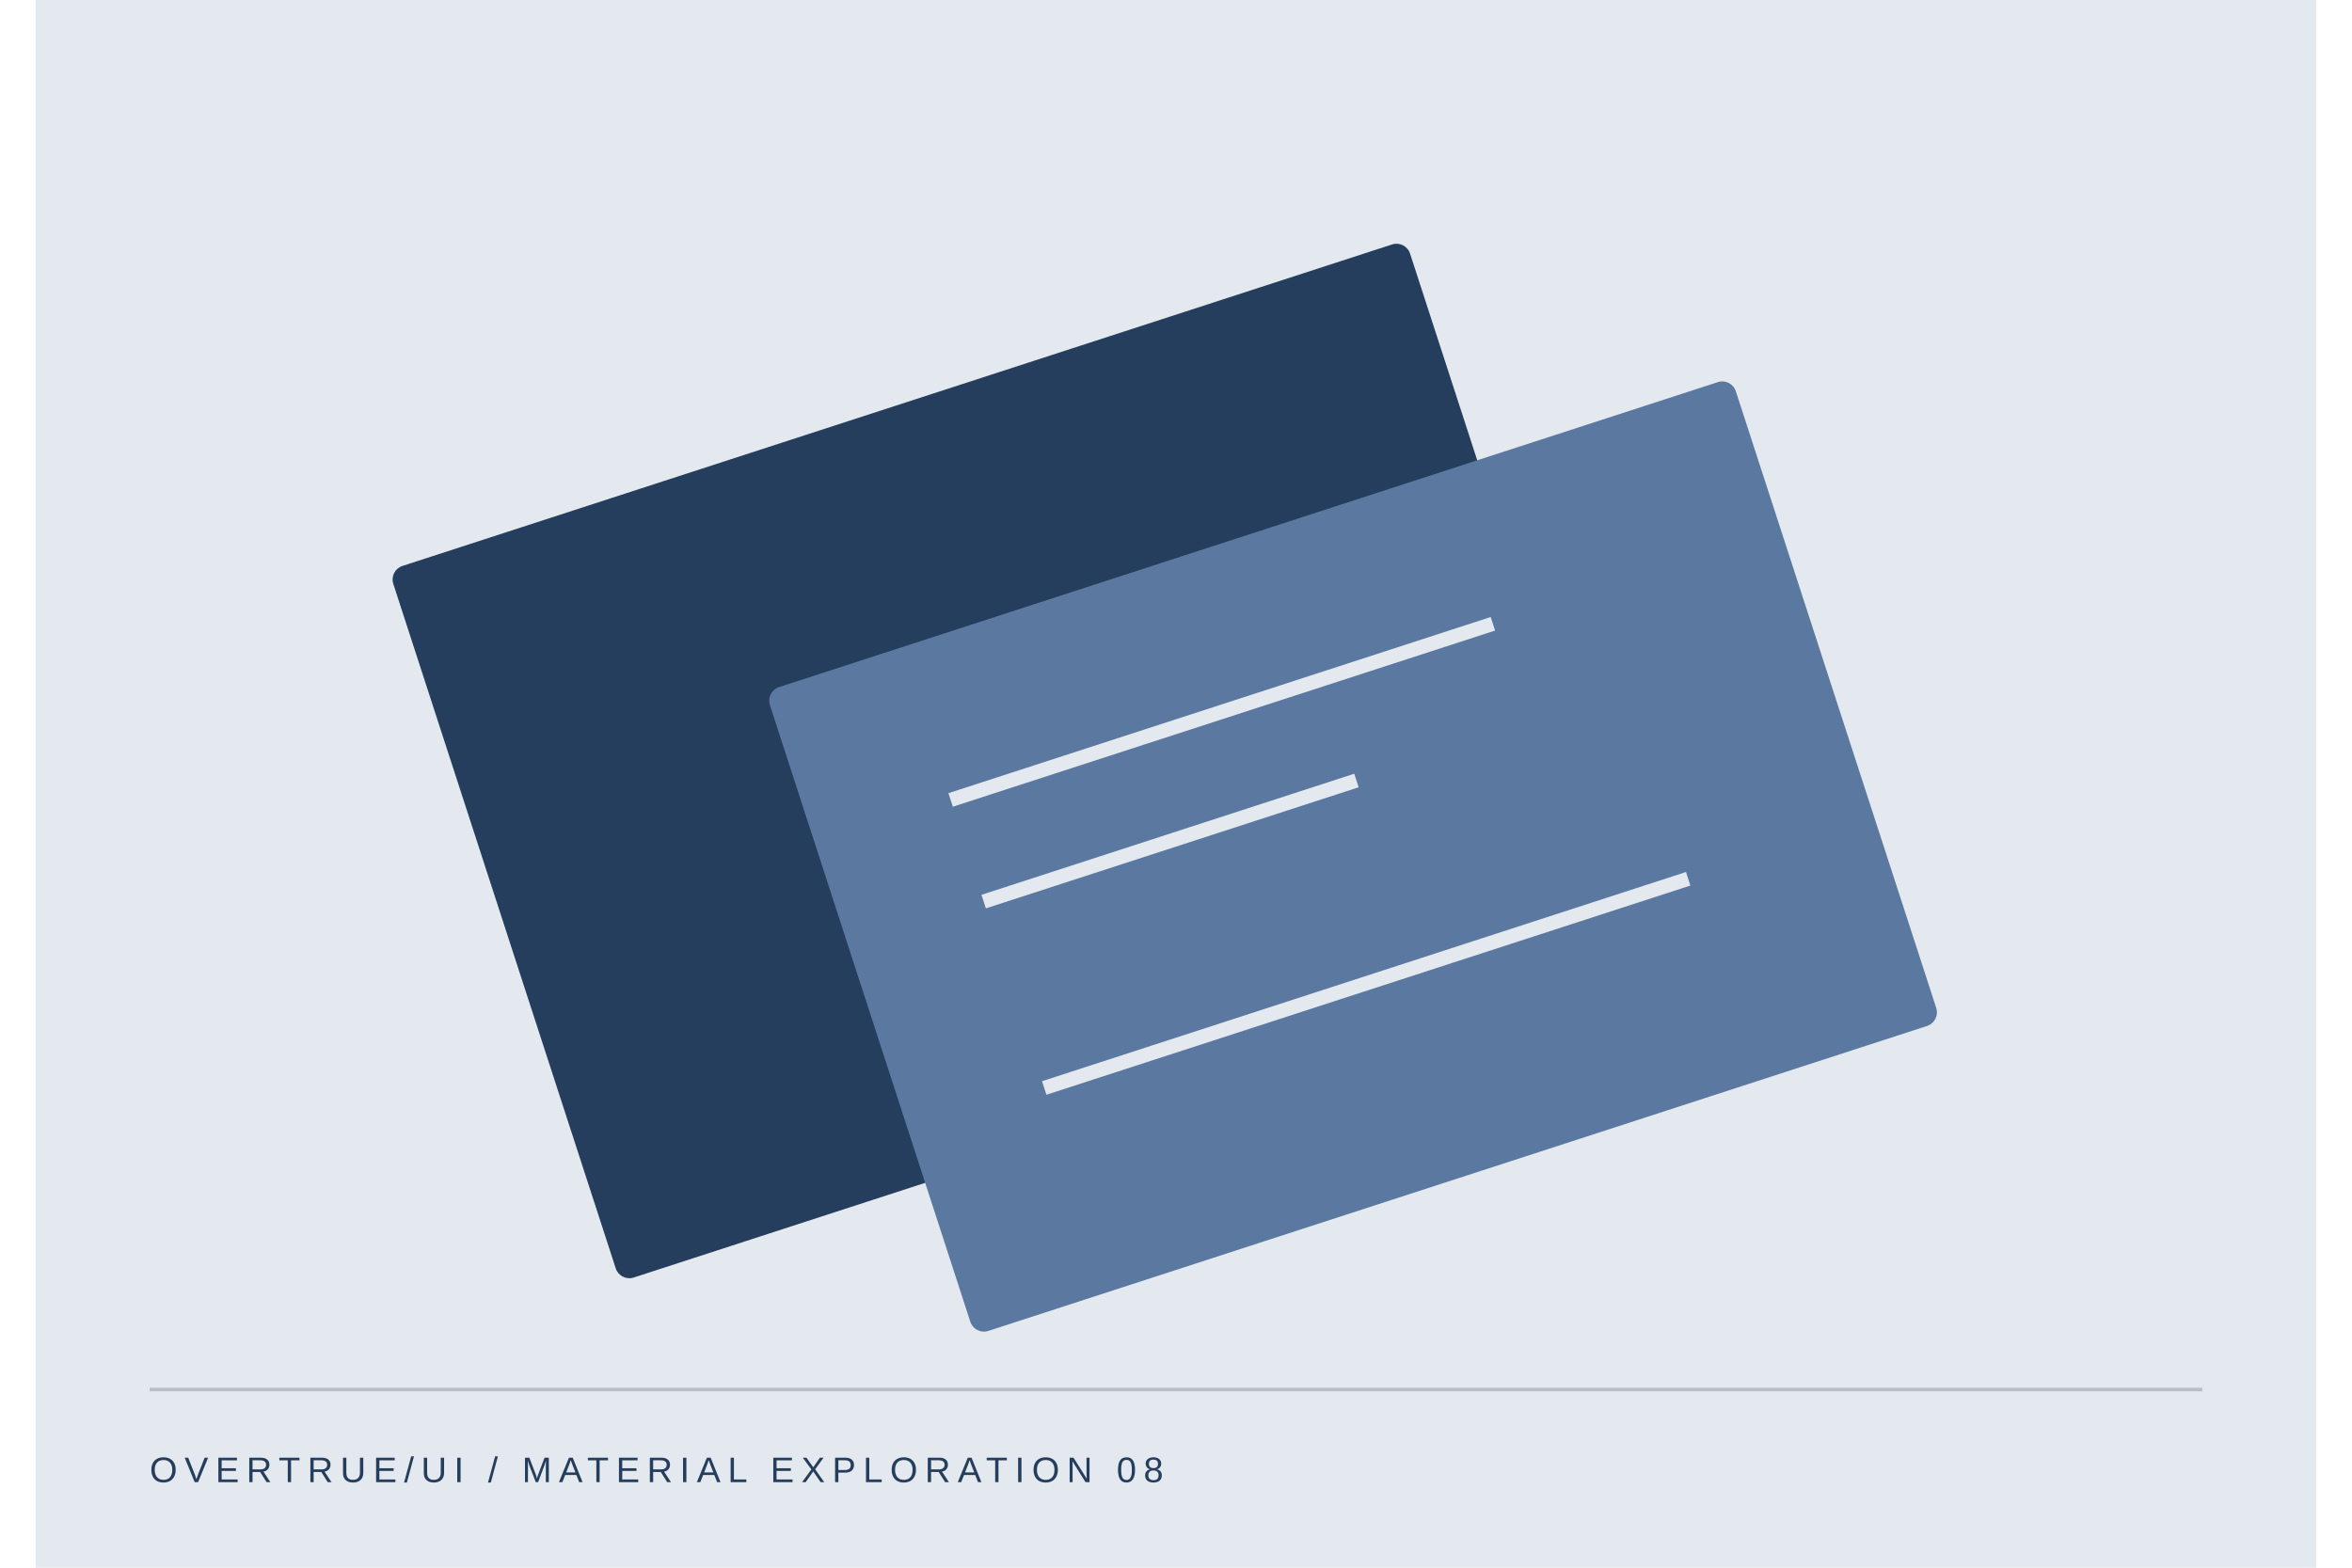
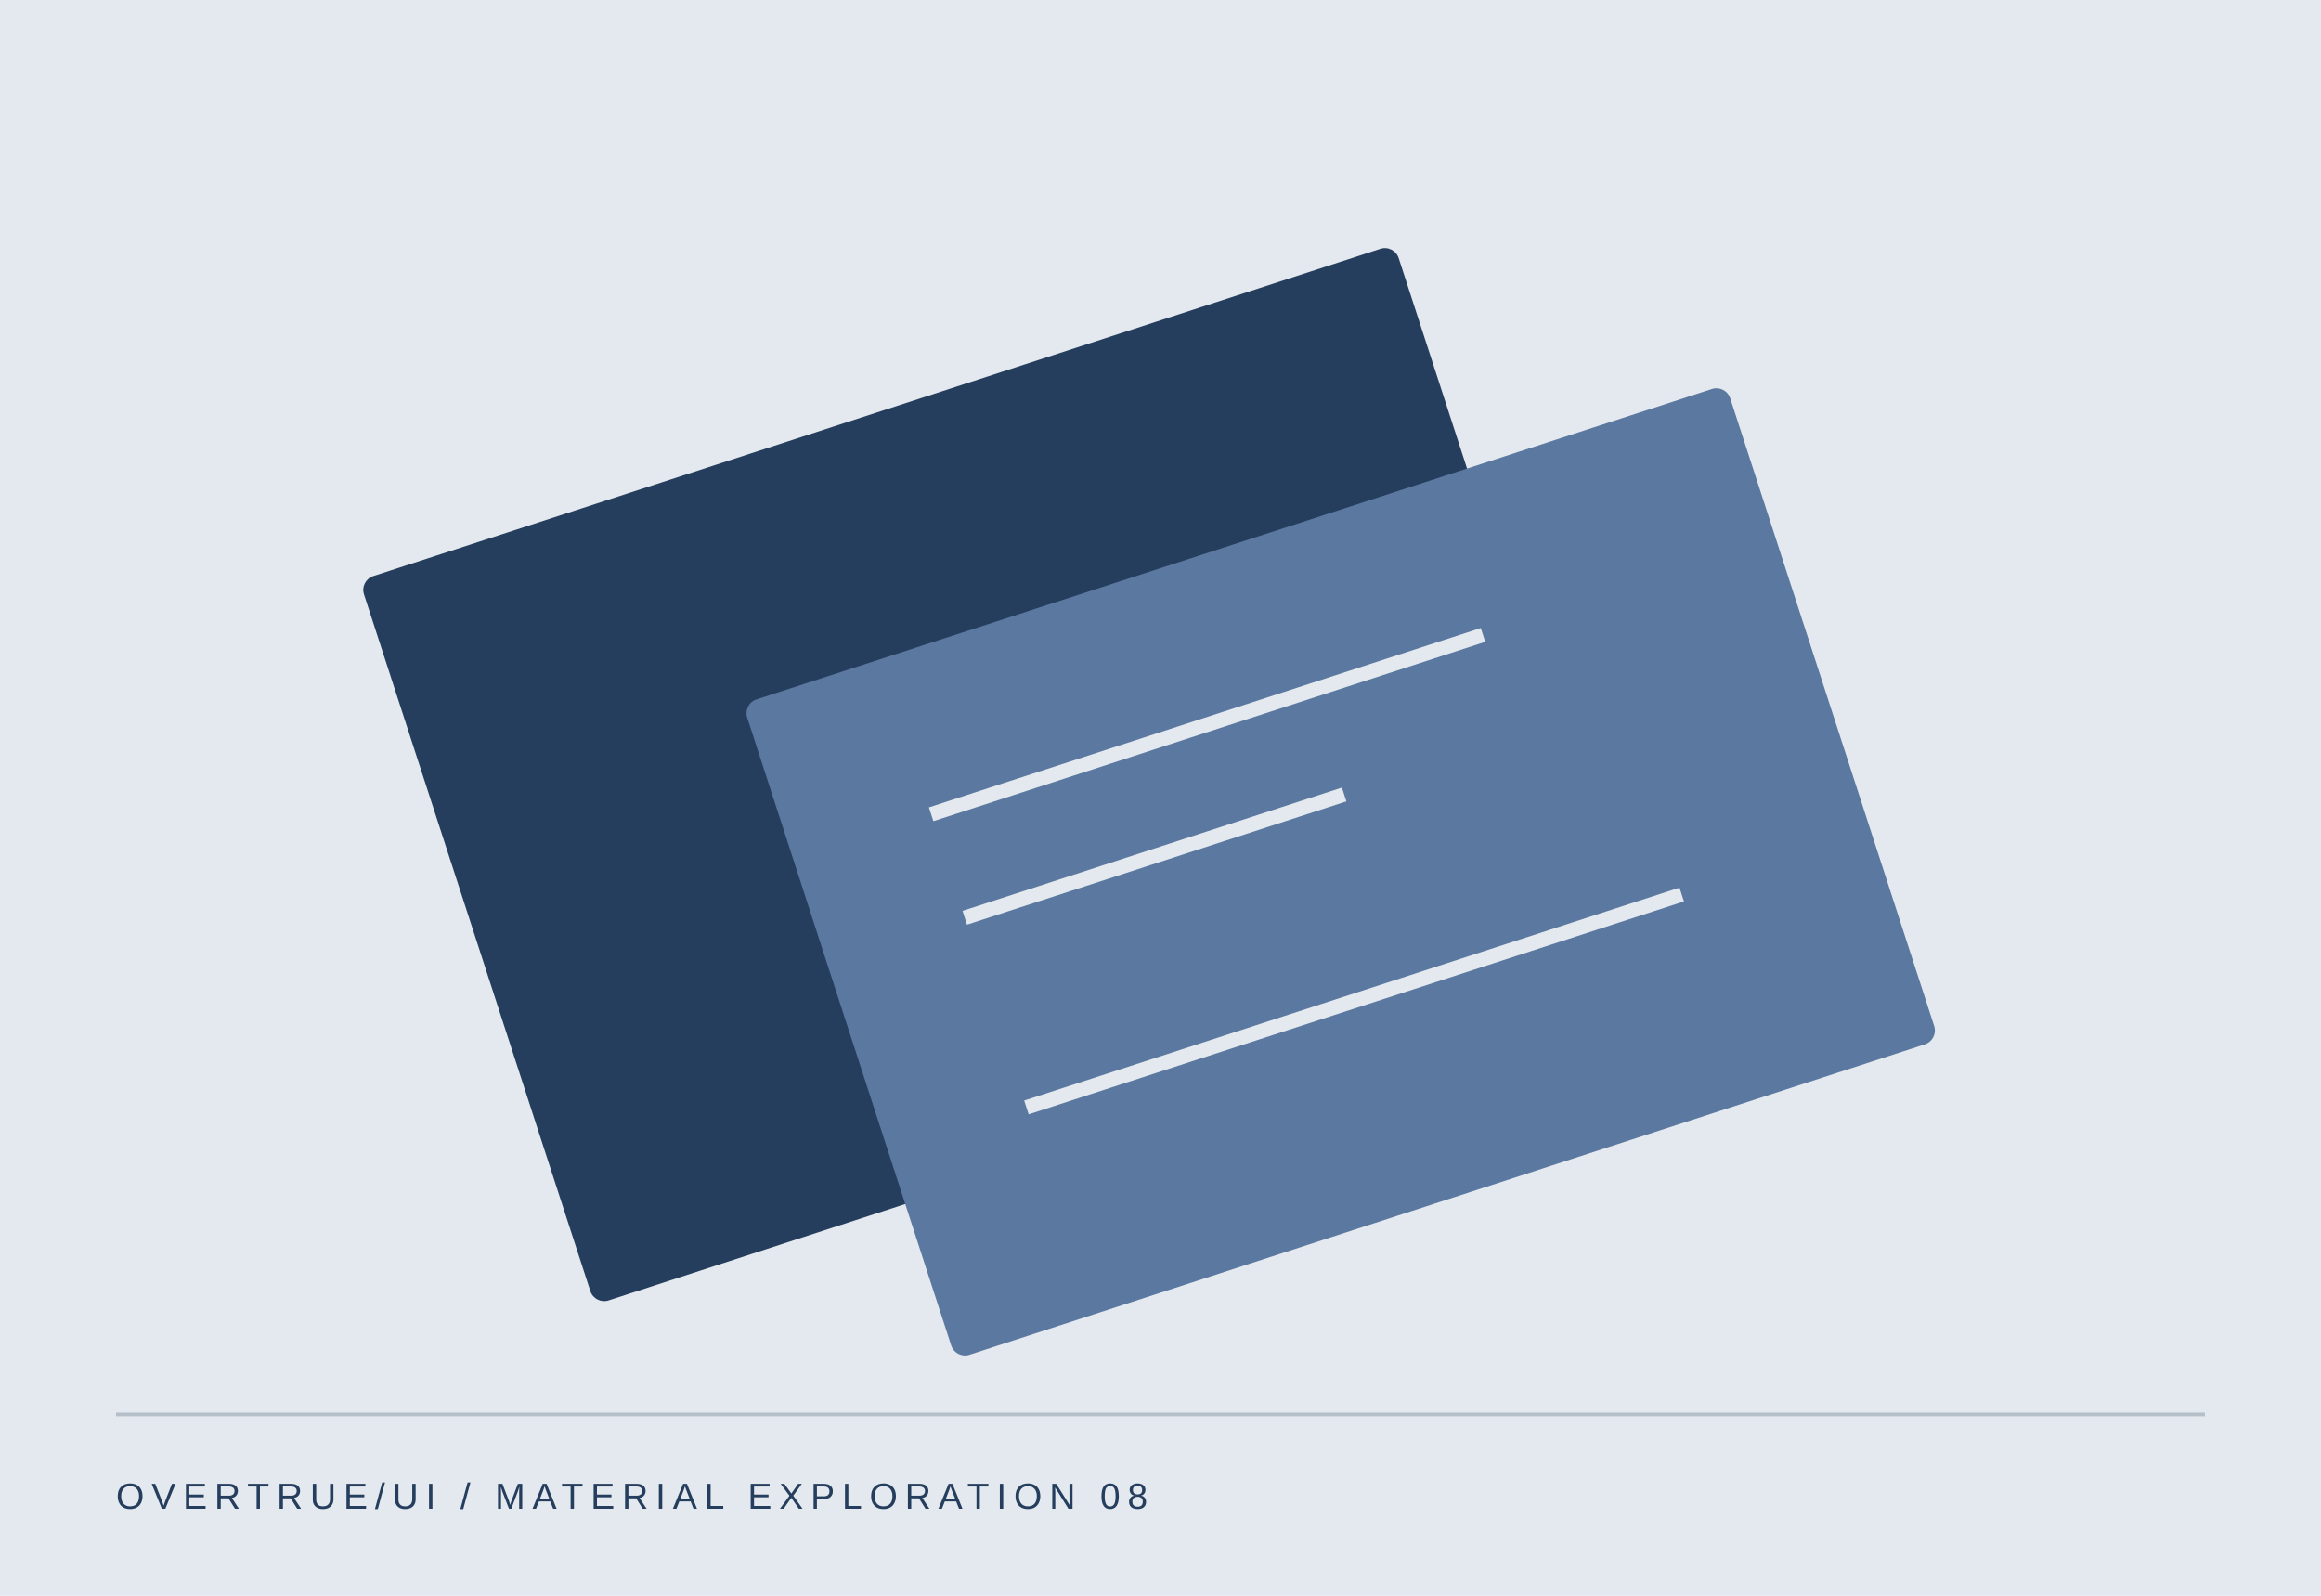
- <svg xmlns="http://www.w3.org/2000/svg" width="720" height="480" viewBox="0 0 640 440">
+ <svg xmlns="http://www.w3.org/2000/svg" width="640" height="440" viewBox="0 0 640 440">
  <rect width="640" height="440" fill="#e3e9ee" />
  <g transform="translate(320 225) rotate(-18)">
    <rect x="-190" y="-130" width="300" height="210" fill="#263e5e" rx="4" />
    <rect x="-100" y="-65" width="285" height="190" fill="#5b78a0" rx="4" />
    <path d="M-60 -20h160M-60 10h110M-60 65h190" stroke="#e3e9ee" stroke-width="4" />
  </g>
  <path d="M32 390h576" stroke="#263e5e" opacity=".25" />
  <text x="32" y="416" font-family="Arial,sans-serif" font-size="10" letter-spacing="2" fill="#263e5e">OVERTRUE/UI / MATERIAL EXPLORATION 08</text>
</svg>
